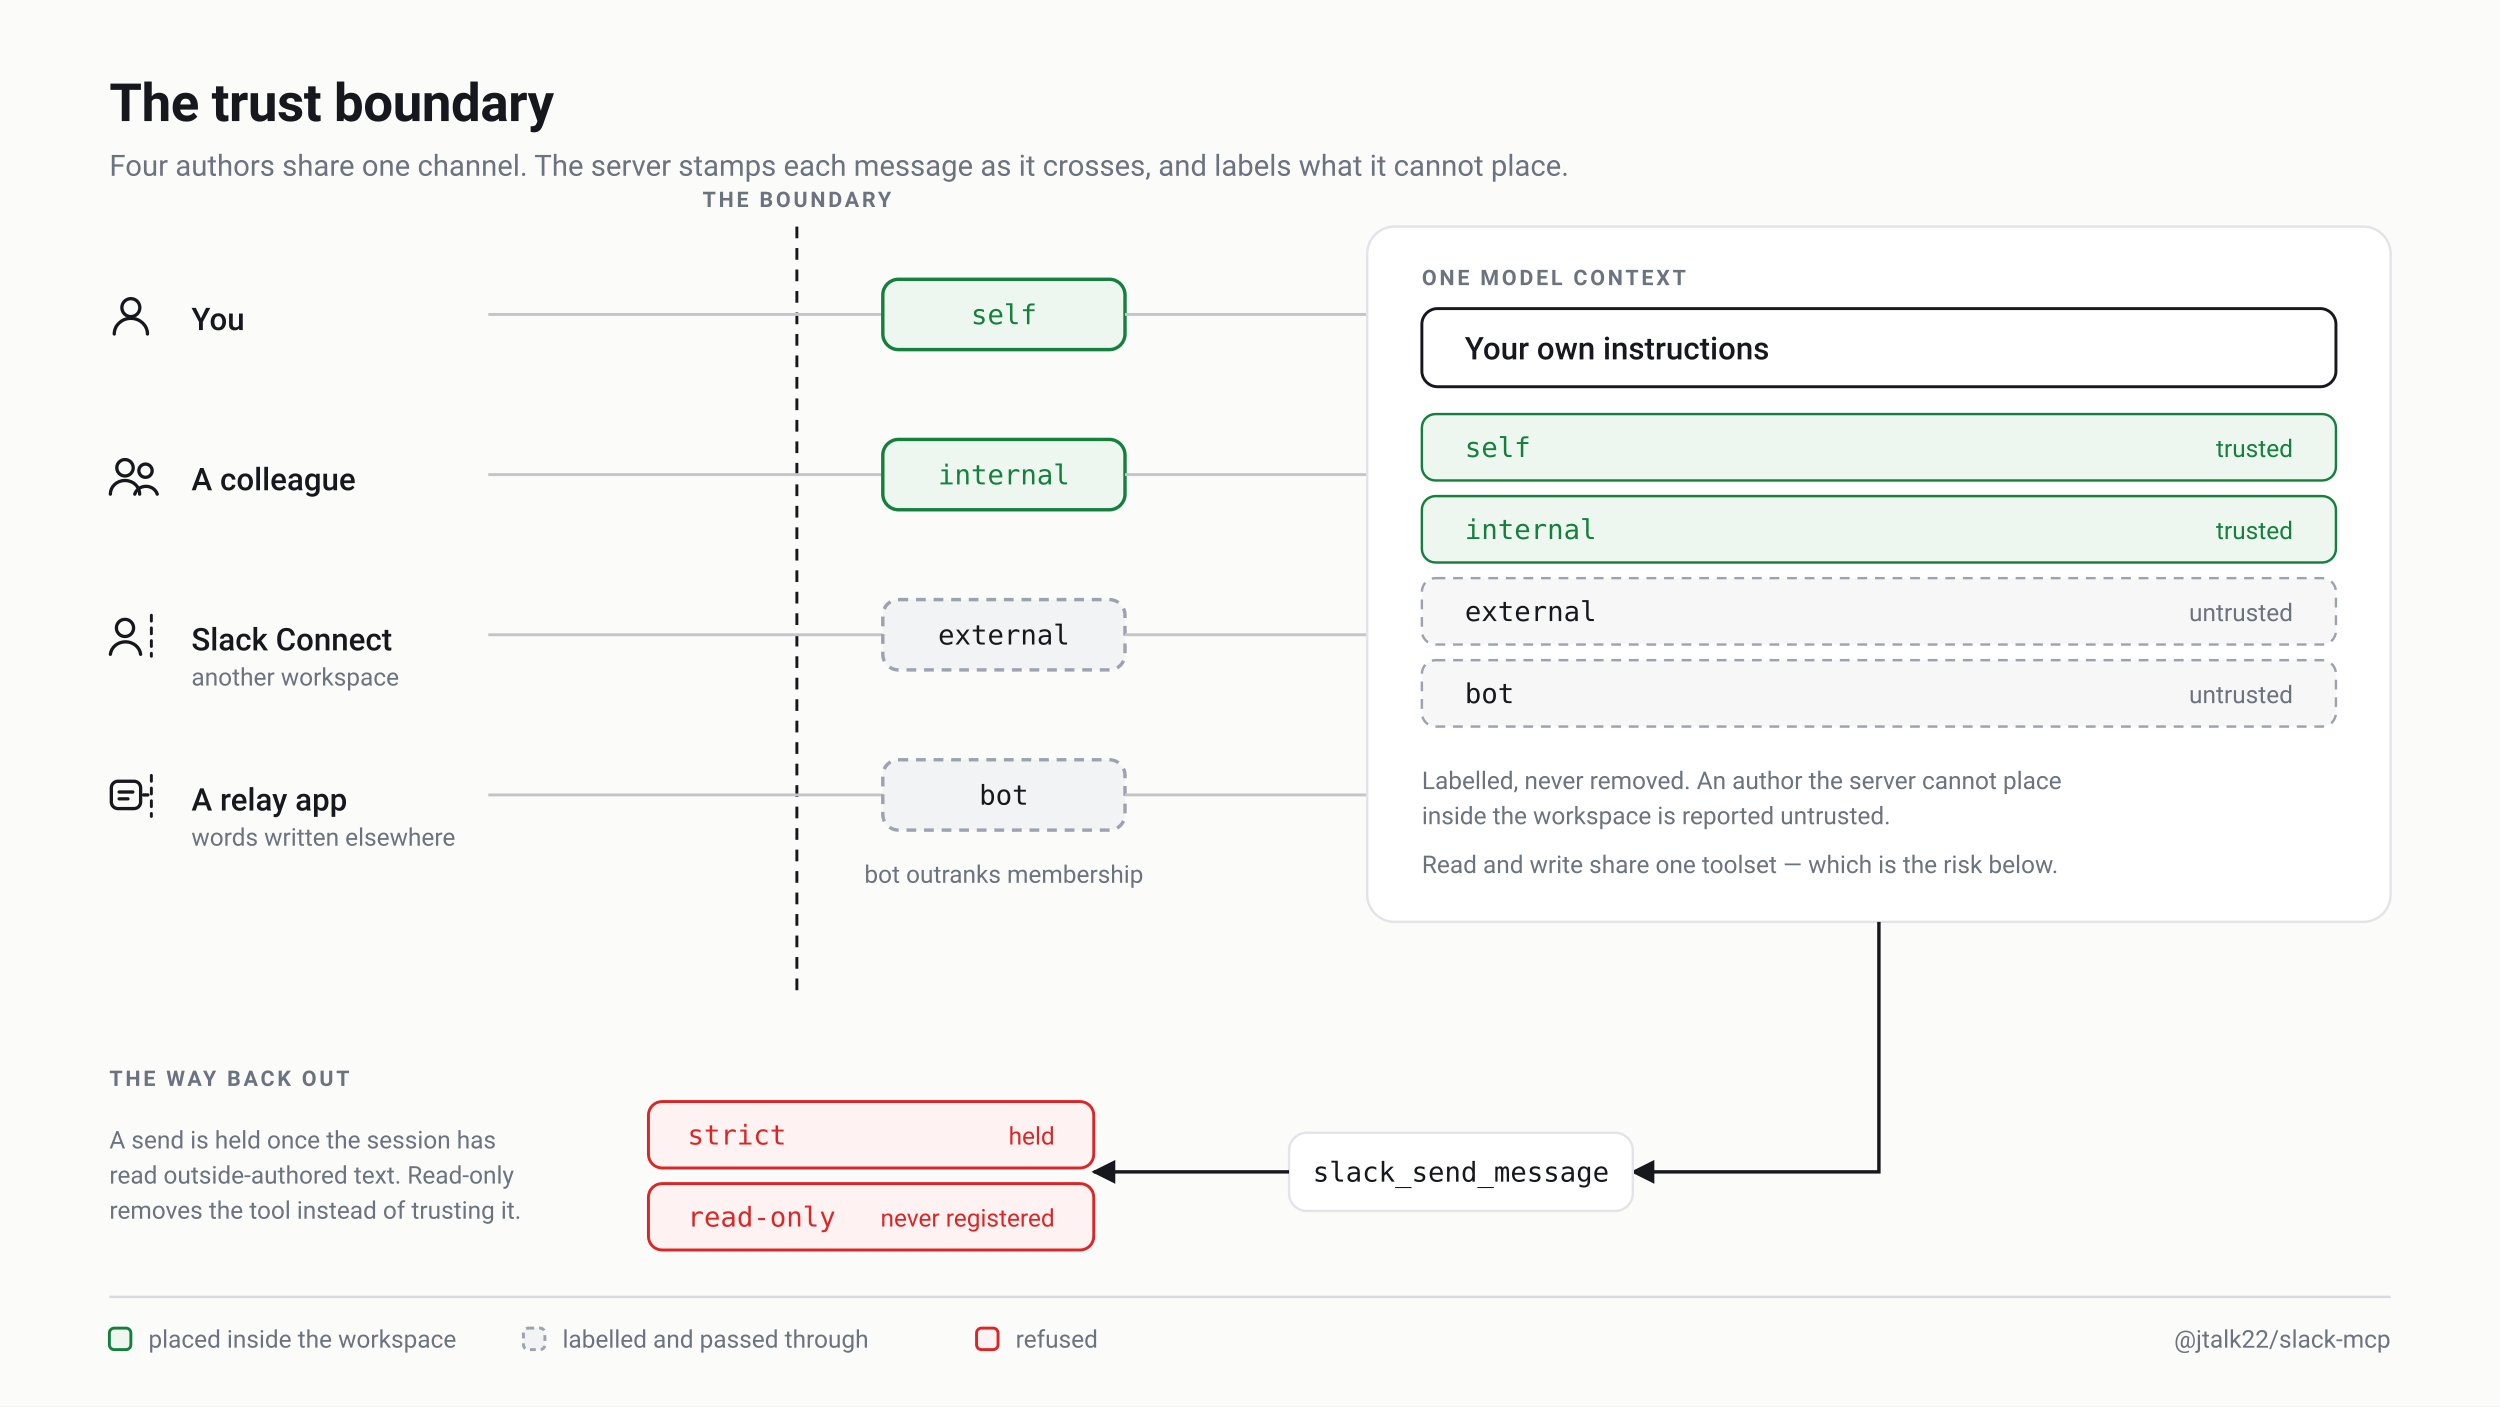
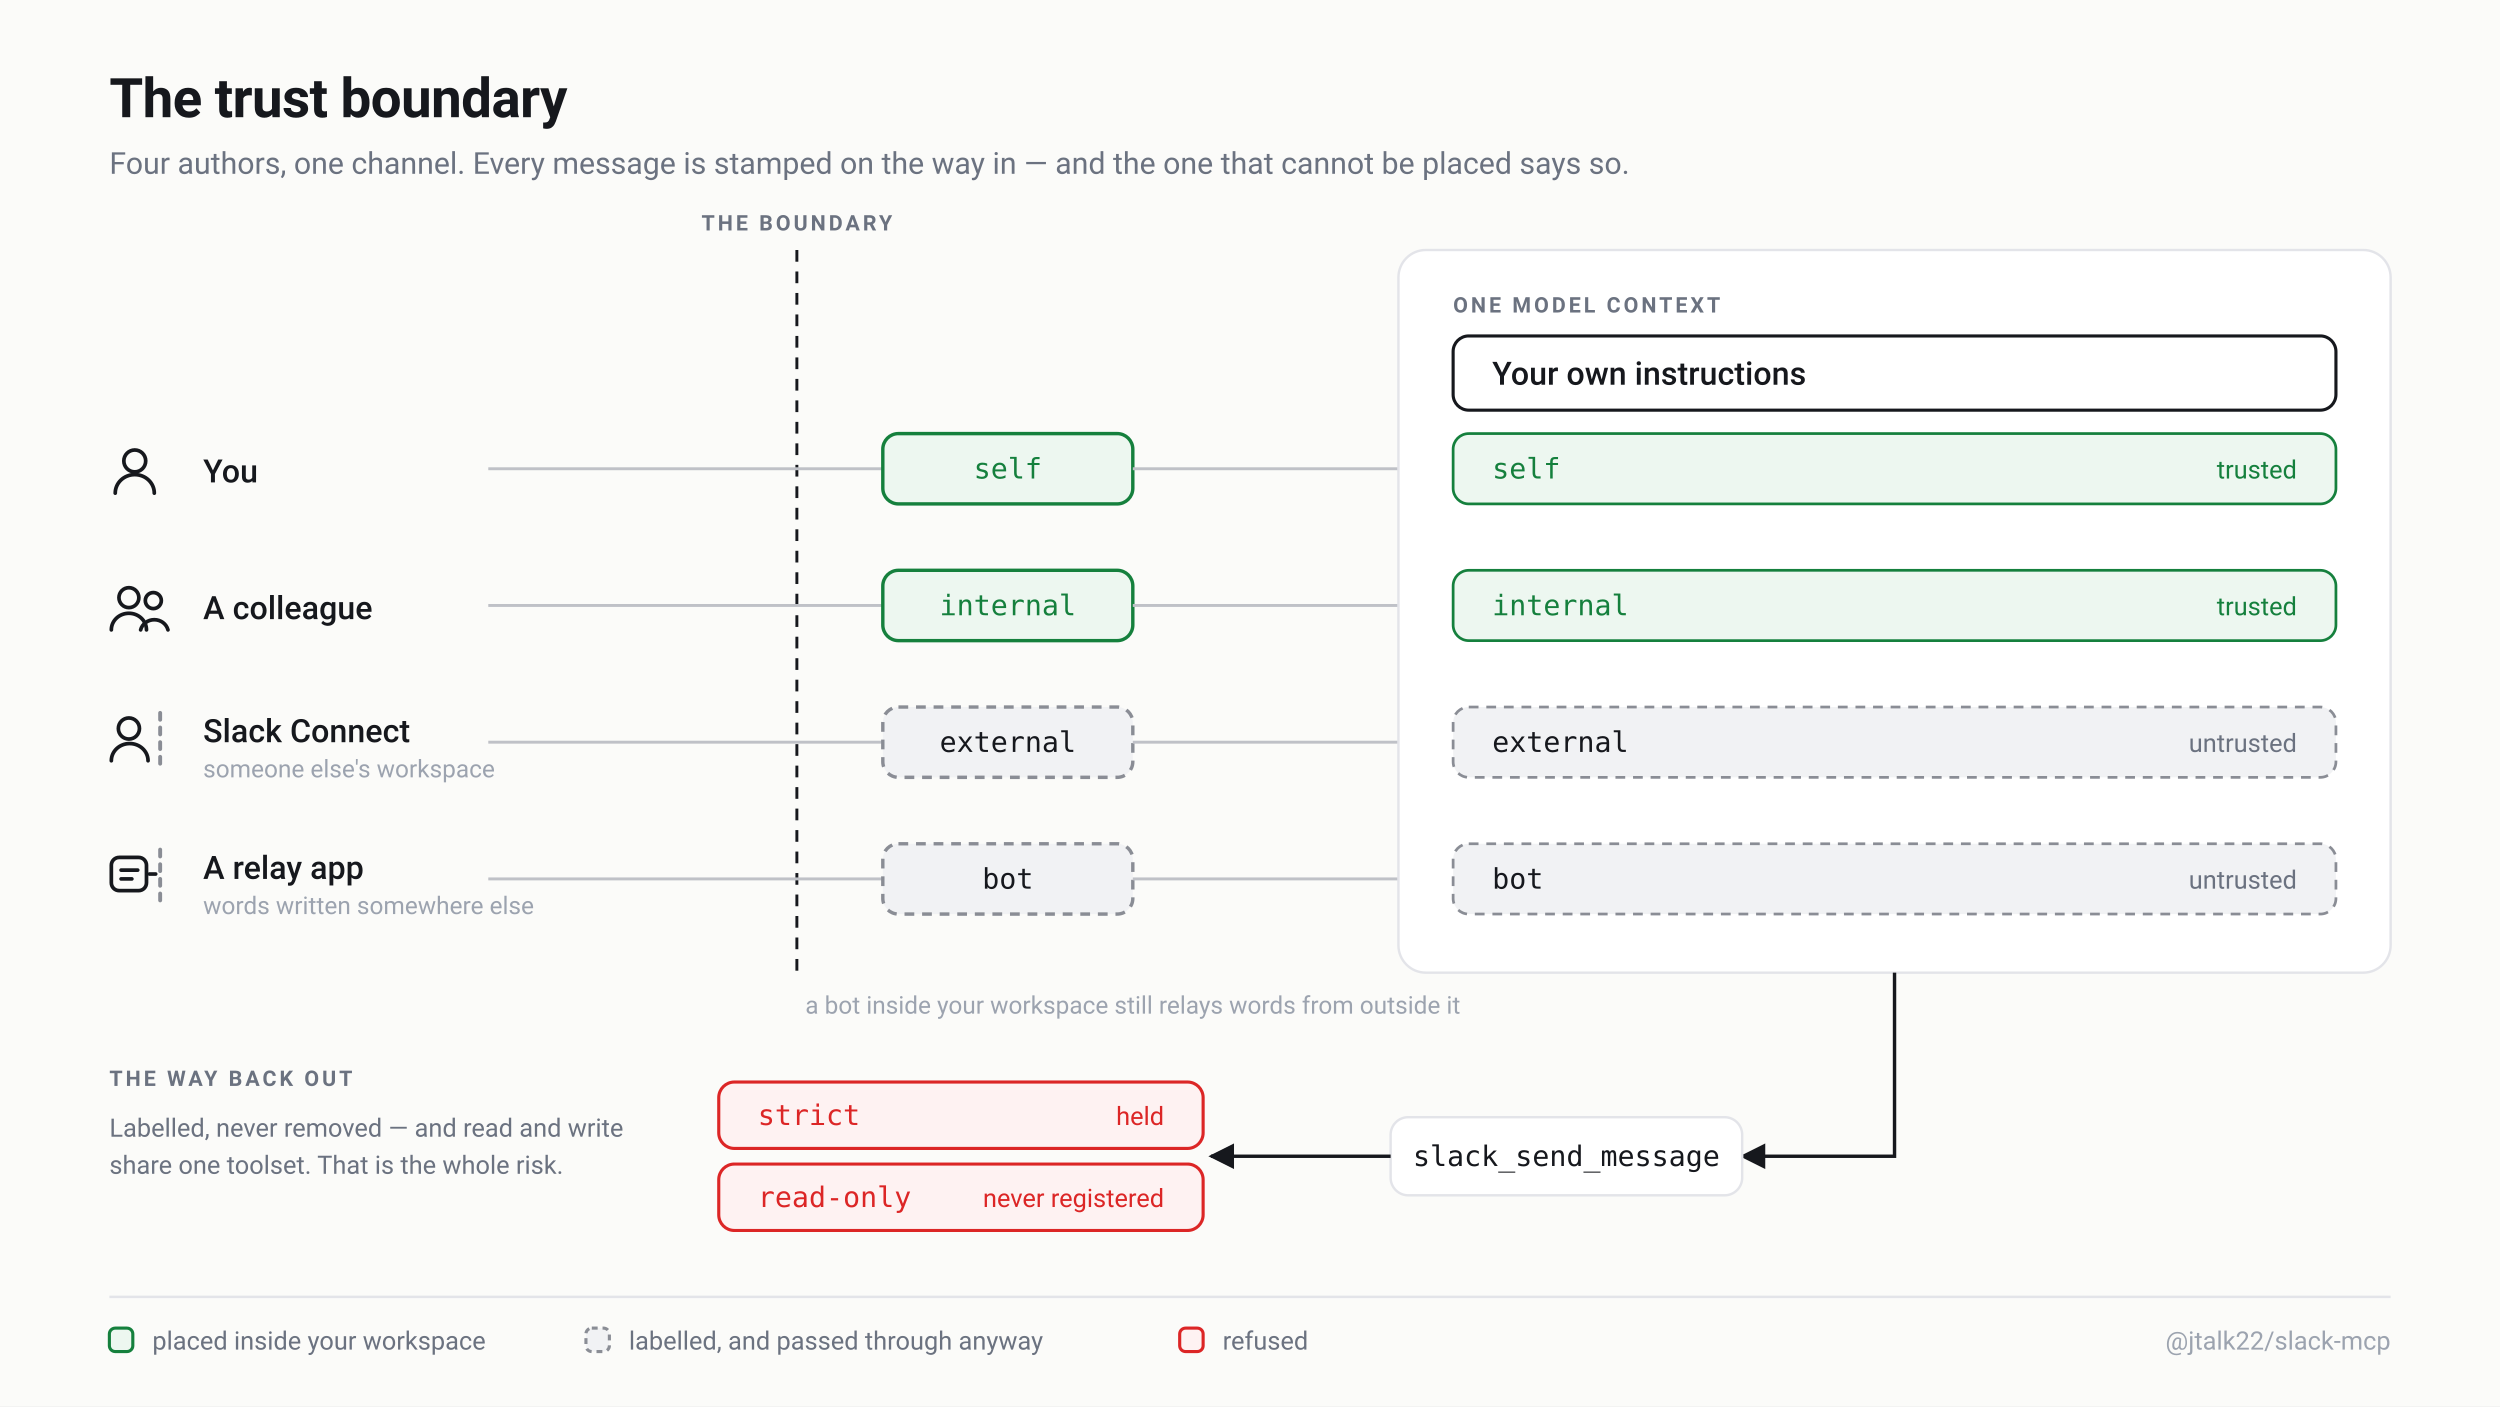
<svg xmlns="http://www.w3.org/2000/svg" viewBox="0 0 1280 720" width="1280" height="720" role="img" aria-labelledby="tb-title tb-desc">
  <defs>
    <style>
      .ground { fill: #FBFBF9; }
      .ink    { fill: #16181D; }
      .muted  { fill: #6B7280; }
+       .faint  { fill: #9CA3AF; }
      .ok     { fill: #15803D; }
      .stop   { fill: #DC2626; }

-       .t-title { font: 600 27px ui-sans-serif, -apple-system, "Segoe UI", Roboto, sans-serif; letter-spacing: -0.2px; }
-       .t-lede  { font: 400 15px ui-sans-serif, -apple-system, "Segoe UI", Roboto, sans-serif; }
-       .t-name  { font: 500 16px ui-sans-serif, -apple-system, "Segoe UI", Roboto, sans-serif; }
-       .t-chip  { font: 500 14px ui-monospace, SFMono-Regular, Menlo, monospace; }
-       .t-cap   { font: 400 12.5px ui-sans-serif, -apple-system, "Segoe UI", Roboto, sans-serif; }
-       .t-mark  { font: 600 11px ui-sans-serif, -apple-system, "Segoe UI", Roboto, sans-serif; letter-spacing: 1.4px; }
+       .t-title { font: 600 28px ui-sans-serif, -apple-system, "Segoe UI", Roboto, sans-serif; letter-spacing: -0.3px; }
+       .t-lede  { font: 400 15.5px ui-sans-serif, -apple-system, "Segoe UI", Roboto, sans-serif; }
+       .t-name  { font: 500 16.5px ui-sans-serif, -apple-system, "Segoe UI", Roboto, sans-serif; }
+       .t-sub   { font: 400 12.5px ui-sans-serif, -apple-system, "Segoe UI", Roboto, sans-serif; }
+       .t-chip  { font: 500 14.5px ui-monospace, SFMono-Regular, Menlo, monospace; }
+       .t-cap   { font: 400 13px ui-sans-serif, -apple-system, "Segoe UI", Roboto, sans-serif; }
+       .t-mark  { font: 600 11px ui-sans-serif, -apple-system, "Segoe UI", Roboto, sans-serif; letter-spacing: 1.5px; }

-       .track   { stroke: #C3C5CA; stroke-width: 1.5; fill: none; }
-       .track-w { stroke: #16181D; stroke-width: 1.75; fill: none; }
-       .edge    { stroke: #D9DAE0; stroke-width: 1.25; fill: none; }
-       .panel   { fill: #FFFFFF; stroke: #E3E4E9; stroke-width: 1.25; }
+       .track { stroke: #BFC1C7; stroke-width: 1.5; fill: none; }
+       .flow  { stroke: #16181D; stroke-width: 1.75; fill: none; }
+       .panel { fill: #FFFFFF; stroke: #E3E4E9; stroke-width: 1.25; }

      .chip-ok   { fill: #EDF7F0; stroke: #15803D; stroke-width: 1.75; }
-       .chip-pass { fill: #F2F3F5; stroke: #9CA3AF; stroke-width: 1.75; stroke-dasharray: 5 4; }
+       .chip-pass { fill: #F1F2F4; stroke: #8A8D95; stroke-width: 1.75; stroke-dasharray: 5 4; }

-       .glyph      { fill: none; stroke: #16181D; stroke-width: 1.7; stroke-linecap: round; stroke-linejoin: round; }
-       .glyph-fill { fill: #16181D; }
-       .wall       { stroke: #16181D; stroke-width: 1.5; stroke-linecap: round; }
+       .glyph { fill: none; stroke: #16181D; stroke-width: 1.9; stroke-linecap: round; stroke-linejoin: round; }
+       .wall  { stroke: #8A8D95; stroke-width: 2; stroke-linecap: round; }
    </style>
-     <marker id="tb-arrow" viewBox="0 0 10 10" refX="9" refY="5" markerWidth="7" markerHeight="7" orient="auto-start-reverse">
+     <marker id="tb-arrow" viewBox="0 0 10 10" refX="9" refY="5" markerWidth="7.5" markerHeight="7.5" orient="auto-start-reverse">
      <path d="M 0 0 L 10 5 L 0 10 z" fill="#16181D" />
    </marker>
    <g id="g-you">
-       <circle cx="11" cy="7.5" r="4.6" class="glyph" />
-       <path d="M 2.5 21 a 8.5 8 0 0 1 17 0" class="glyph" />
+       <circle cx="13" cy="9" r="5.6" class="glyph" />
+       <path d="M 3 25.5 a 10 9.5 0 0 1 20 0" class="glyph" />
    </g>
    <g id="g-colleagues">
-       <circle cx="8" cy="7.5" r="4.2" class="glyph" />
-       <path d="M 0.5 21 a 7.5 7 0 0 1 15 0" class="glyph" />
-       <circle cx="18.5" cy="9" r="3.4" class="glyph" />
-       <path d="M 13 21 a 6 5.6 0 0 1 11.5 0" class="glyph" />
+       <circle cx="10" cy="9" r="5.1" class="glyph" />
+       <path d="M 1 25.5 a 9 8.5 0 0 1 18 0" class="glyph" />
+       <circle cx="22.5" cy="10.5" r="4.1" class="glyph" />
+       <path d="M 16 25.5 a 7.2 6.8 0 0 1 14 0" class="glyph" />
    </g>
    <g id="g-connect">
-       <circle cx="8" cy="7.5" r="4.4" class="glyph" />
-       <path d="M 0.5 21 a 7.8 7.2 0 0 1 15.5 0" class="glyph" />
-       <path d="M 21.5 1 L 21.5 22" class="wall" stroke-dasharray="3 3.5" />
+       <circle cx="10" cy="9" r="5.4" class="glyph" />
+       <path d="M 1 25.5 a 9.4 8.8 0 0 1 18.8 0" class="glyph" />
+       <path d="M 26 1 L 26 27" class="wall" stroke-dasharray="3.5 4" />
    </g>
    <g id="g-relay">
-       <rect x="1" y="4" width="15" height="14" rx="3.4" class="glyph" />
-       <path d="M 5 9.5 h 7 M 5 13 h 4.5" class="glyph" />
-       <path d="M 21.5 1 L 21.5 22" class="wall" stroke-dasharray="3 3.5" />
-       <path d="M 17.5 11 h 2.2" class="glyph" />
+       <rect x="1" y="5" width="18" height="17" rx="4" class="glyph" />
+       <path d="M 6 11.5 h 8.5 M 6 16 h 5.5" class="glyph" />
+       <path d="M 26 1 L 26 27" class="wall" stroke-dasharray="3.5 4" />
+       <path d="M 20.5 13.5 h 3.2" class="glyph" />
    </g>
  </defs>
  <rect class="ground" width="1280" height="720" />
-   <text class="t-title ink" x="56" y="62">The trust boundary</text>
-   <text class="t-lede muted" x="56" y="90">Four authors share one channel. The server stamps each message as it crosses, and labels what it cannot place.</text>
-   <line x1="408" y1="116" x2="408" y2="508" stroke="#16181D" stroke-width="1.5" stroke-dasharray="6 5" />
-   <text class="t-mark muted" x="408" y="106" text-anchor="middle">THE BOUNDARY</text>
-   <g transform="translate(56,150)">
+   <text class="t-title ink" x="56" y="60">The trust boundary</text>
+   <text class="t-lede muted" x="56" y="89">Four authors, one channel. Every message is stamped on the way in — and the one that cannot be placed says so.</text>
+   <line x1="408" y1="128" x2="408" y2="498" stroke="#16181D" stroke-width="1.5" stroke-dasharray="6 5" />
+   <text class="t-mark muted" x="408" y="118" text-anchor="middle">THE BOUNDARY</text>
+   <g transform="translate(56,227)">
    <use href="#g-you" />
  </g>
-   <text class="t-name ink" x="98" y="169">You</text>
-   <line class="track" x1="250" y1="161" x2="452" y2="161" />
-   <rect class="chip-ok" x="452" y="143" width="124" height="36" rx="8" />
-   <text class="t-chip ok" x="514" y="166" text-anchor="middle">self</text>
-   <line class="track" x1="576" y1="161" x2="700" y2="161" />
-   <g transform="translate(56,232)">
+   <text class="t-name ink" x="104" y="247">You</text>
+   <line class="track" x1="250" y1="240" x2="452" y2="240" />
+   <rect class="chip-ok" x="452" y="222" width="128" height="36" rx="8" />
+   <text class="t-chip ok" x="516" y="245" text-anchor="middle">self</text>
+   <line class="track" x1="580" y1="240" x2="716" y2="240" />
+   <g transform="translate(56,297)">
    <use href="#g-colleagues" />
  </g>
-   <text class="t-name ink" x="98" y="251">A colleague</text>
-   <line class="track" x1="250" y1="243" x2="452" y2="243" />
-   <rect class="chip-ok" x="452" y="225" width="124" height="36" rx="8" />
-   <text class="t-chip ok" x="514" y="248" text-anchor="middle">internal</text>
-   <line class="track" x1="576" y1="243" x2="700" y2="243" />
-   <g transform="translate(56,314)">
+   <text class="t-name ink" x="104" y="317">A colleague</text>
+   <line class="track" x1="250" y1="310" x2="452" y2="310" />
+   <rect class="chip-ok" x="452" y="292" width="128" height="36" rx="8" />
+   <text class="t-chip ok" x="516" y="315" text-anchor="middle">internal</text>
+   <line class="track" x1="580" y1="310" x2="716" y2="310" />
+   <g transform="translate(56,364)">
    <use href="#g-connect" />
  </g>
-   <text class="t-name ink" x="98" y="333">Slack Connect</text>
-   <text class="t-cap muted" x="98" y="351">another workspace</text>
-   <line class="track" x1="250" y1="325" x2="452" y2="325" />
-   <rect class="chip-pass" x="452" y="307" width="124" height="36" rx="8" />
-   <text class="t-chip ink" x="514" y="330" text-anchor="middle">external</text>
-   <line class="track" x1="576" y1="325" x2="700" y2="325" />
-   <g transform="translate(56,396)">
+   <text class="t-name ink" x="104" y="380">Slack Connect</text>
+   <text class="t-sub faint" x="104" y="398">someone else's workspace</text>
+   <line class="track" x1="250" y1="380" x2="452" y2="380" />
+   <rect class="chip-pass" x="452" y="362" width="128" height="36" rx="8" />
+   <text class="t-chip ink" x="516" y="385" text-anchor="middle">external</text>
+   <line class="track" x1="580" y1="380" x2="716" y2="380" />
+   <g transform="translate(56,434)">
    <use href="#g-relay" />
  </g>
-   <text class="t-name ink" x="98" y="415">A relay app</text>
-   <text class="t-cap muted" x="98" y="433">words written elsewhere</text>
-   <line class="track" x1="250" y1="407" x2="452" y2="407" />
-   <rect class="chip-pass" x="452" y="389" width="124" height="36" rx="8" />
-   <text class="t-chip ink" x="514" y="412" text-anchor="middle">bot</text>
-   <line class="track" x1="576" y1="407" x2="700" y2="407" />
-   <text class="t-cap muted" x="514" y="452" text-anchor="middle">bot outranks membership</text>
-   <rect class="panel" x="700" y="116" width="524" height="356" rx="14" />
-   <text class="t-mark muted" x="728" y="146">ONE MODEL CONTEXT</text>
-   <rect x="728" y="158" width="468" height="40" rx="8" fill="#FFFFFF" stroke="#16181D" stroke-width="1.5" />
-   <text class="t-name ink" x="750" y="184">Your own instructions</text>
-   <g>
-     <rect x="728" y="212" width="468" height="34" rx="7" fill="#EDF7F0" stroke="#15803D" stroke-width="1.25" />
-     <text class="t-chip ok" x="750" y="234">self</text>
-     <text class="t-cap ok" x="1174" y="234" text-anchor="end">trusted</text>
-   </g>
-   <g>
-     <rect x="728" y="254" width="468" height="34" rx="7" fill="#EDF7F0" stroke="#15803D" stroke-width="1.25" />
-     <text class="t-chip ok" x="750" y="276">internal</text>
-     <text class="t-cap ok" x="1174" y="276" text-anchor="end">trusted</text>
-   </g>
-   <g>
-     <rect x="728" y="296" width="468" height="34" rx="7" fill="#F7F7F8" stroke="#9CA3AF" stroke-width="1.25" stroke-dasharray="5 4" />
-     <text class="t-chip ink" x="750" y="318">external</text>
-     <text class="t-cap muted" x="1174" y="318" text-anchor="end">untrusted</text>
-   </g>
-   <g>
-     <rect x="728" y="338" width="468" height="34" rx="7" fill="#F7F7F8" stroke="#9CA3AF" stroke-width="1.25" stroke-dasharray="5 4" />
-     <text class="t-chip ink" x="750" y="360">bot</text>
-     <text class="t-cap muted" x="1174" y="360" text-anchor="end">untrusted</text>
-   </g>
-   <text class="t-cap muted" x="728" y="404">Labelled, never removed. An author the server cannot place</text>
-   <text class="t-cap muted" x="728" y="422">inside the workspace is reported untrusted.</text>
-   <text class="t-cap muted" x="728" y="447">Read and write share one toolset — which is the risk below.</text>
+   <text class="t-name ink" x="104" y="450">A relay app</text>
+   <text class="t-sub faint" x="104" y="468">words written somewhere else</text>
+   <line class="track" x1="250" y1="450" x2="452" y2="450" />
+   <rect class="chip-pass" x="452" y="432" width="128" height="36" rx="8" />
+   <text class="t-chip ink" x="516" y="455" text-anchor="middle">bot</text>
+   <line class="track" x1="580" y1="450" x2="716" y2="450" />
+   <text class="t-sub faint" x="580" y="519" text-anchor="middle">a bot inside your workspace still relays words from outside it</text>
+   <rect class="panel" x="716" y="128" width="508" height="370" rx="14" />
+   <text class="t-mark muted" x="744" y="160">ONE MODEL CONTEXT</text>
+   <rect x="744" y="172" width="452" height="38" rx="8" fill="#FFFFFF" stroke="#16181D" stroke-width="1.6" />
+   <text class="t-name ink" x="764" y="197">Your own instructions</text>
+   <rect x="744" y="222" width="452" height="36" rx="8" fill="#EDF7F0" stroke="#15803D" stroke-width="1.4" />
+   <text class="t-chip ok" x="764" y="245">self</text>
+   <text class="t-cap ok" x="1176" y="245" text-anchor="end">trusted</text>
+   <rect x="744" y="292" width="452" height="36" rx="8" fill="#EDF7F0" stroke="#15803D" stroke-width="1.4" />
+   <text class="t-chip ok" x="764" y="315">internal</text>
+   <text class="t-cap ok" x="1176" y="315" text-anchor="end">trusted</text>
+   <rect x="744" y="362" width="452" height="36" rx="8" fill="#F1F2F4" stroke="#8A8D95" stroke-width="1.4" stroke-dasharray="5 4" />
+   <text class="t-chip ink" x="764" y="385">external</text>
+   <text class="t-cap muted" x="1176" y="385" text-anchor="end">untrusted</text>
+   <rect x="744" y="432" width="452" height="36" rx="8" fill="#F1F2F4" stroke="#8A8D95" stroke-width="1.4" stroke-dasharray="5 4" />
+   <text class="t-chip ink" x="764" y="455">bot</text>
+   <text class="t-cap muted" x="1176" y="455" text-anchor="end">untrusted</text>
  <text class="t-mark muted" x="56" y="556">THE WAY BACK OUT</text>
-   <path class="track-w" d="M 962 472 L 962 600 L 836 600" marker-end="url(#tb-arrow)" />
-   <rect class="panel" x="660" y="580" width="176" height="40" rx="9" />
-   <text class="t-chip ink" x="748" y="605" text-anchor="middle">slack_send_message</text>
-   <path class="track-w" d="M 660 600 L 560 600" marker-end="url(#tb-arrow)" />
-   <rect x="332" y="564" width="228" height="34" rx="7" fill="#FEF2F2" stroke="#DC2626" stroke-width="1.5" />
-   <text class="t-chip stop" x="352" y="586">strict</text>
-   <text class="t-cap stop" x="540" y="586" text-anchor="end">held</text>
-   <rect x="332" y="606" width="228" height="34" rx="7" fill="#FEF2F2" stroke="#DC2626" stroke-width="1.5" />
-   <text class="t-chip stop" x="352" y="628">read-only</text>
-   <text class="t-cap stop" x="540" y="628" text-anchor="end">never registered</text>
-   <text class="t-cap muted" x="56" y="588">A send is held once the session has</text>
-   <text class="t-cap muted" x="56" y="606">read outside-authored text. Read-only</text>
-   <text class="t-cap muted" x="56" y="624">removes the tool instead of trusting it.</text>
-   <line class="edge" x1="56" y1="664" x2="1224" y2="664" />
-   <rect x="56" y="680" width="11" height="11" rx="2.5" fill="#EDF7F0" stroke="#15803D" stroke-width="1.5" />
-   <text class="t-cap muted" x="76" y="690">placed inside the workspace</text>
-   <rect x="268" y="680" width="11" height="11" rx="2.5" fill="#F2F3F5" stroke="#9CA3AF" stroke-width="1.5" stroke-dasharray="3 2.5" />
-   <text class="t-cap muted" x="288" y="690">labelled and passed through</text>
-   <rect x="500" y="680" width="11" height="11" rx="2.5" fill="#FEF2F2" stroke="#DC2626" stroke-width="1.5" />
-   <text class="t-cap muted" x="520" y="690">refused</text>
-   <text class="t-cap muted" x="1224" y="690" text-anchor="end">@jtalk22/slack-mcp</text>
+   <text class="t-cap muted" x="56" y="582">Labelled, never removed — and read and write</text>
+   <text class="t-cap muted" x="56" y="601">share one toolset. That is the whole risk.</text>
+   <path class="flow" d="M 970 498 L 970 592 L 892 592" marker-end="url(#tb-arrow)" />
+   <rect class="panel" x="712" y="572" width="180" height="40" rx="9" />
+   <text class="t-chip ink" x="802" y="597" text-anchor="middle">slack_send_message</text>
+   <path class="flow" d="M 712 592 L 620 592" marker-end="url(#tb-arrow)" />
+   <rect x="368" y="554" width="248" height="34" rx="8" fill="#FEF2F2" stroke="#DC2626" stroke-width="1.6" />
+   <text class="t-chip stop" x="388" y="576">strict</text>
+   <text class="t-cap stop" x="596" y="576" text-anchor="end">held</text>
+   <rect x="368" y="596" width="248" height="34" rx="8" fill="#FEF2F2" stroke="#DC2626" stroke-width="1.6" />
+   <text class="t-chip stop" x="388" y="618">read-only</text>
+   <text class="t-cap stop" x="596" y="618" text-anchor="end">never registered</text>
+   <line x1="56" y1="664" x2="1224" y2="664" stroke="#E3E4E9" stroke-width="1.25" />
+   <rect x="56" y="680" width="12" height="12" rx="3" fill="#EDF7F0" stroke="#15803D" stroke-width="1.6" />
+   <text class="t-cap muted" x="78" y="691">placed inside your workspace</text>
+   <rect x="300" y="680" width="12" height="12" rx="3" fill="#F1F2F4" stroke="#8A8D95" stroke-width="1.6" stroke-dasharray="3 2.5" />
+   <text class="t-cap muted" x="322" y="691">labelled, and passed through anyway</text>
+   <rect x="604" y="680" width="12" height="12" rx="3" fill="#FEF2F2" stroke="#DC2626" stroke-width="1.6" />
+   <text class="t-cap muted" x="626" y="691">refused</text>
+   <text class="t-cap faint" x="1224" y="691" text-anchor="end">@jtalk22/slack-mcp</text>
</svg>
